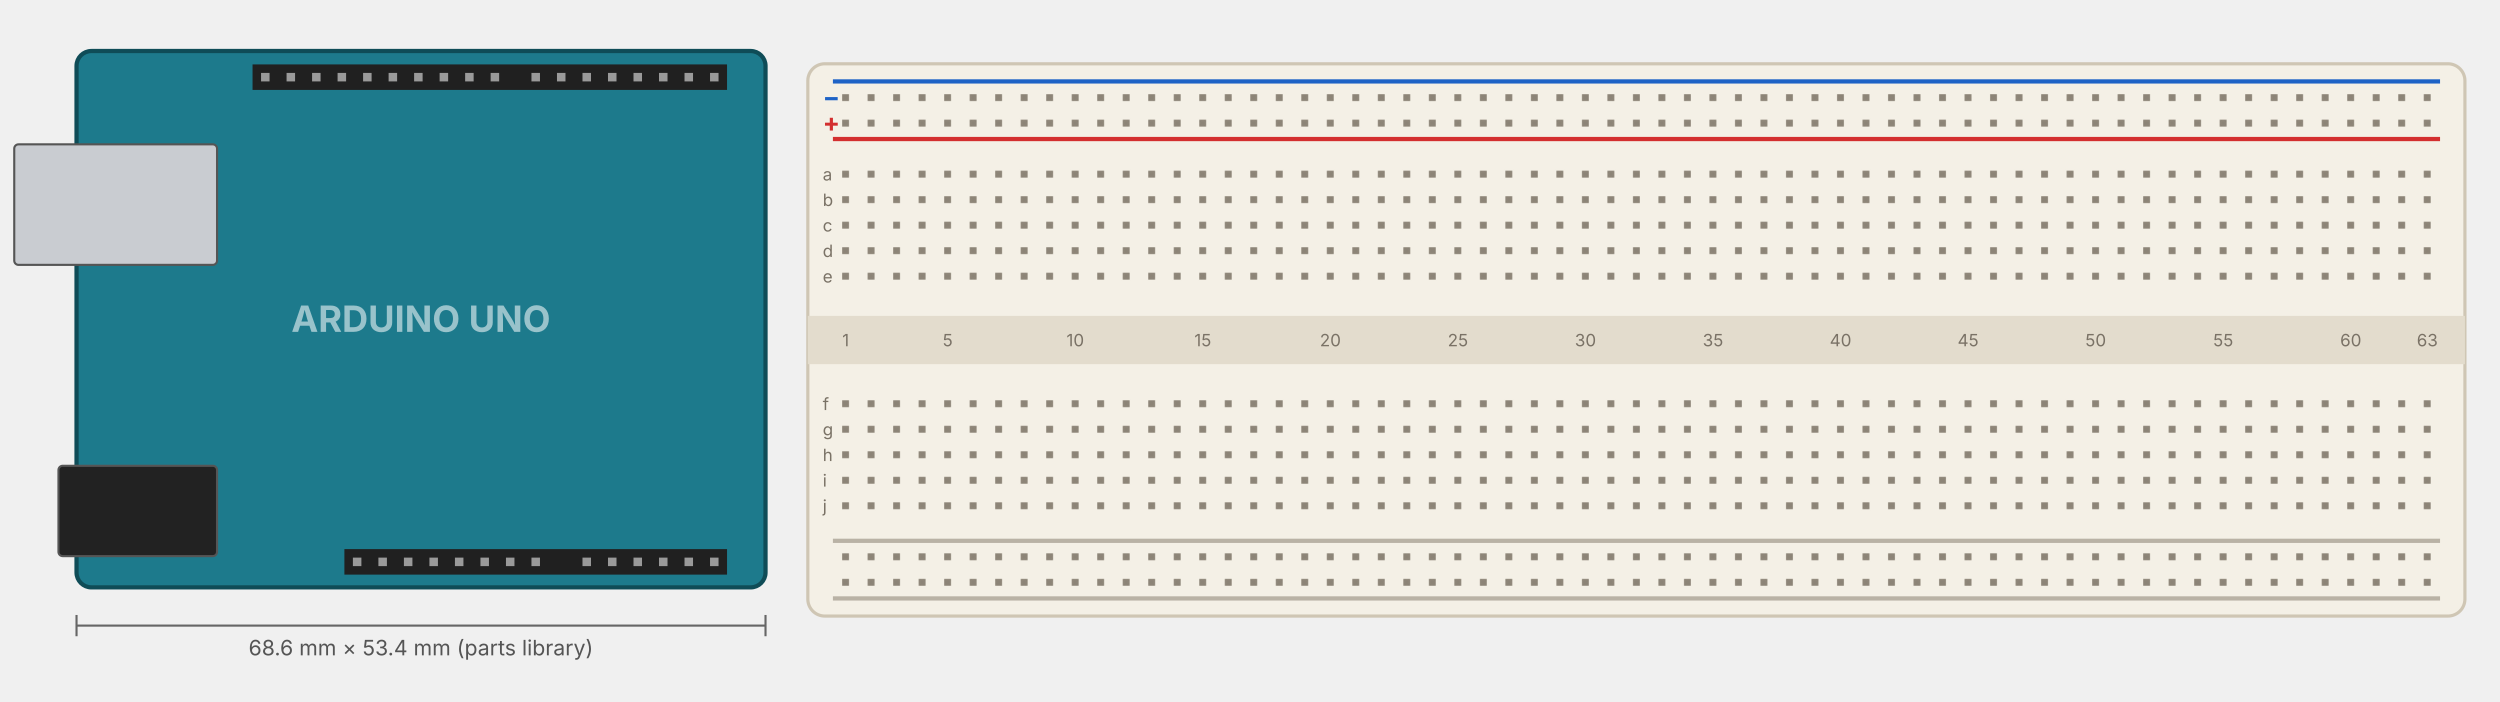
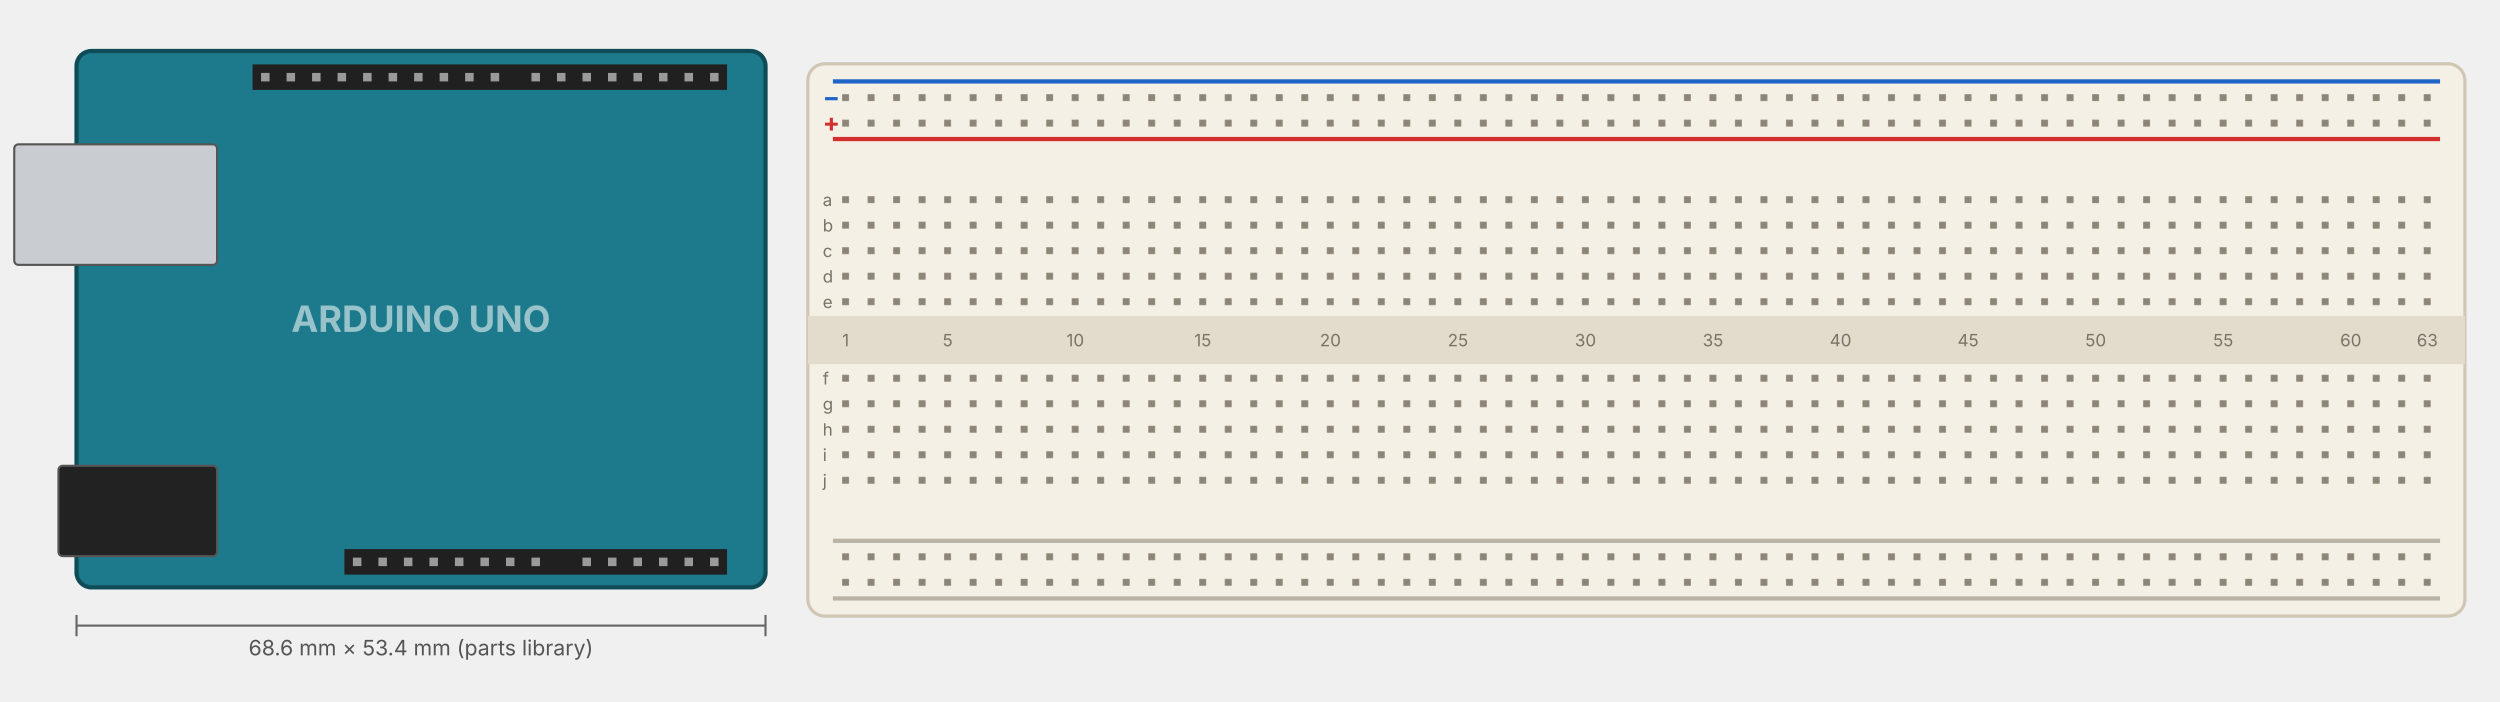
<svg xmlns="http://www.w3.org/2000/svg" viewBox="0 0 1176 330" font-family="system-ui,-apple-system,Segoe UI,sans-serif">
  <rect x="36" y="24" width="324.1" height="252.3" rx="7" fill="#1d7a8c" stroke="#0f4c57" stroke-width="2" />
  <rect x="6.7" y="67.9" width="95.4" height="56.7" rx="2" fill="#c9ccd1" stroke="#555" />
  <rect x="27.5" y="219.1" width="74.6" height="42.5" rx="2" fill="#222" stroke="#555" />
  <rect x="118.8" y="30.3" width="223.2" height="12.0" fill="#202020" />
  <rect x="162.0" y="258.3" width="180.0" height="12.0" fill="#202020" />
  <rect x="166.0" y="262.3" width="4" height="4" fill="#9a9a9a" />
  <rect x="178.0" y="262.3" width="4" height="4" fill="#9a9a9a" />
  <rect x="190.0" y="262.3" width="4" height="4" fill="#9a9a9a" />
  <rect x="202.0" y="262.3" width="4" height="4" fill="#9a9a9a" />
  <rect x="214.0" y="262.3" width="4" height="4" fill="#9a9a9a" />
  <rect x="226.0" y="262.3" width="4" height="4" fill="#9a9a9a" />
  <rect x="238.0" y="262.3" width="4" height="4" fill="#9a9a9a" />
  <rect x="250.0" y="262.3" width="4" height="4" fill="#9a9a9a" />
  <rect x="274.0" y="262.3" width="4" height="4" fill="#9a9a9a" />
  <rect x="286.0" y="262.3" width="4" height="4" fill="#9a9a9a" />
  <rect x="298.0" y="262.3" width="4" height="4" fill="#9a9a9a" />
  <rect x="310.0" y="262.3" width="4" height="4" fill="#9a9a9a" />
  <rect x="322.0" y="262.3" width="4" height="4" fill="#9a9a9a" />
  <rect x="334.0" y="262.3" width="4" height="4" fill="#9a9a9a" />
  <rect x="334.0" y="34.3" width="4" height="4" fill="#9a9a9a" />
  <rect x="322.0" y="34.3" width="4" height="4" fill="#9a9a9a" />
  <rect x="310.0" y="34.3" width="4" height="4" fill="#9a9a9a" />
  <rect x="298.0" y="34.3" width="4" height="4" fill="#9a9a9a" />
  <rect x="286.0" y="34.3" width="4" height="4" fill="#9a9a9a" />
  <rect x="274.0" y="34.3" width="4" height="4" fill="#9a9a9a" />
  <rect x="262.0" y="34.3" width="4" height="4" fill="#9a9a9a" />
  <rect x="250.0" y="34.3" width="4" height="4" fill="#9a9a9a" />
  <rect x="230.8" y="34.3" width="4" height="4" fill="#9a9a9a" />
  <rect x="218.8" y="34.3" width="4" height="4" fill="#9a9a9a" />
  <rect x="206.8" y="34.3" width="4" height="4" fill="#9a9a9a" />
  <rect x="194.8" y="34.3" width="4" height="4" fill="#9a9a9a" />
  <rect x="182.8" y="34.3" width="4" height="4" fill="#9a9a9a" />
  <rect x="170.8" y="34.3" width="4" height="4" fill="#9a9a9a" />
  <rect x="158.8" y="34.3" width="4" height="4" fill="#9a9a9a" />
  <rect x="146.8" y="34.3" width="4" height="4" fill="#9a9a9a" />
  <rect x="134.8" y="34.3" width="4" height="4" fill="#9a9a9a" />
  <rect x="122.8" y="34.3" width="4" height="4" fill="#9a9a9a" />
  <text x="198.0" y="156.1" text-anchor="middle" font-size="17" font-weight="700" fill="#ffffff" opacity=".55">ARDUINO UNO</text>
  <path d="M36 289.283v10M360.1 289.283v10M36 294.283H360.1" stroke="#666" fill="none" />
  <text x="198.0" y="308.283" text-anchor="middle" font-size="10" fill="#555">68.6 mm × 53.4 mm (parts library)</text>
  <rect x="380" y="30" width="779.5" height="259.8" rx="8" fill="#f4f0e6" stroke="#cfc6b4" stroke-width="1.5" />
  <rect x="380" y="148.6" width="779.5" height="22.7" fill="#e3dccd" />
-   <pattern id="holes" x="391.76" y="75.92" width="12" height="12" patternUnits="userSpaceOnUse">
+   <pattern id="holes" x="391.76" y="87.92" width="12" height="12" patternUnits="userSpaceOnUse">
    <rect x="4.4" y="4.4" width="3.2" height="3.2" fill="#8c8477" />
  </pattern>
-   <rect x="391.8" y="75.9" width="756" height="60" fill="url(#holes)" />
-   <rect x="391.8" y="183.9" width="756" height="60" fill="url(#holes)" />
+   <rect x="391.8" y="87.9" width="756" height="60" fill="url(#holes)" />
+   <rect x="391.8" y="171.9" width="756" height="60" fill="url(#holes)" />
  <rect x="391.8" y="51.9" width="756" height="12" fill="url(#holes)" />
  <line x1="391.8" y1="65.4" x2="1147.8" y2="65.4" stroke="#d32f2f" stroke-width="2" />
  <text x="387" y="61.9" font-size="12" font-weight="700" fill="#d32f2f">+</text>
  <rect x="391.8" y="39.9" width="756" height="12" fill="url(#holes)" />
  <line x1="391.8" y1="38.3" x2="1147.8" y2="38.3" stroke="#1e63c6" stroke-width="2" />
  <text x="387" y="49.9" font-size="12" font-weight="700" fill="#1e63c6">−</text>
  <rect x="391.8" y="256.0" width="756" height="12" fill="url(#holes)" />
  <line x1="391.8" y1="254.4" x2="1147.8" y2="254.4" stroke="#b9b2a5" stroke-width="2" />
  <rect x="391.8" y="268.0" width="756" height="12" fill="url(#holes)" />
  <line x1="391.8" y1="281.5" x2="1147.8" y2="281.5" stroke="#b9b2a5" stroke-width="2" />
  <text x="397.8" y="162.9" text-anchor="middle" font-size="8" fill="#7a7266">1</text>
  <text x="445.8" y="162.9" text-anchor="middle" font-size="8" fill="#7a7266">5</text>
  <text x="505.8" y="162.9" text-anchor="middle" font-size="8" fill="#7a7266">10</text>
  <text x="565.8" y="162.9" text-anchor="middle" font-size="8" fill="#7a7266">15</text>
  <text x="625.8" y="162.9" text-anchor="middle" font-size="8" fill="#7a7266">20</text>
  <text x="685.8" y="162.9" text-anchor="middle" font-size="8" fill="#7a7266">25</text>
  <text x="745.8" y="162.9" text-anchor="middle" font-size="8" fill="#7a7266">30</text>
  <text x="805.8" y="162.9" text-anchor="middle" font-size="8" fill="#7a7266">35</text>
  <text x="865.8" y="162.9" text-anchor="middle" font-size="8" fill="#7a7266">40</text>
  <text x="925.8" y="162.9" text-anchor="middle" font-size="8" fill="#7a7266">45</text>
  <text x="985.8" y="162.9" text-anchor="middle" font-size="8" fill="#7a7266">50</text>
  <text x="1045.8" y="162.9" text-anchor="middle" font-size="8" fill="#7a7266">55</text>
  <text x="1105.8" y="162.9" text-anchor="middle" font-size="8" fill="#7a7266">60</text>
  <text x="1141.8" y="162.9" text-anchor="middle" font-size="8" fill="#7a7266">63</text>
-   <text x="387" y="84.9" font-size="8" fill="#7a7266">a</text>
-   <text x="387" y="96.9" font-size="8" fill="#7a7266">b</text>
-   <text x="387" y="108.9" font-size="8" fill="#7a7266">c</text>
-   <text x="387" y="120.9" font-size="8" fill="#7a7266">d</text>
-   <text x="387" y="132.9" font-size="8" fill="#7a7266">e</text>
-   <text x="387" y="192.9" font-size="8" fill="#7a7266">f</text>
-   <text x="387" y="204.9" font-size="8" fill="#7a7266">g</text>
-   <text x="387" y="216.9" font-size="8" fill="#7a7266">h</text>
-   <text x="387" y="228.9" font-size="8" fill="#7a7266">i</text>
-   <text x="387" y="240.9" font-size="8" fill="#7a7266">j</text>
+   <text x="387" y="96.9" font-size="8" fill="#7a7266">a</text>
+   <text x="387" y="108.9" font-size="8" fill="#7a7266">b</text>
+   <text x="387" y="120.9" font-size="8" fill="#7a7266">c</text>
+   <text x="387" y="132.9" font-size="8" fill="#7a7266">d</text>
+   <text x="387" y="144.9" font-size="8" fill="#7a7266">e</text>
+   <text x="387" y="180.9" font-size="8" fill="#7a7266">f</text>
+   <text x="387" y="192.9" font-size="8" fill="#7a7266">g</text>
+   <text x="387" y="204.9" font-size="8" fill="#7a7266">h</text>
+   <text x="387" y="216.9" font-size="8" fill="#7a7266">i</text>
+   <text x="387" y="228.9" font-size="8" fill="#7a7266">j</text>
  <g class="ps-old" opacity=".35" />
  <g class="ps-marks" />
</svg>
